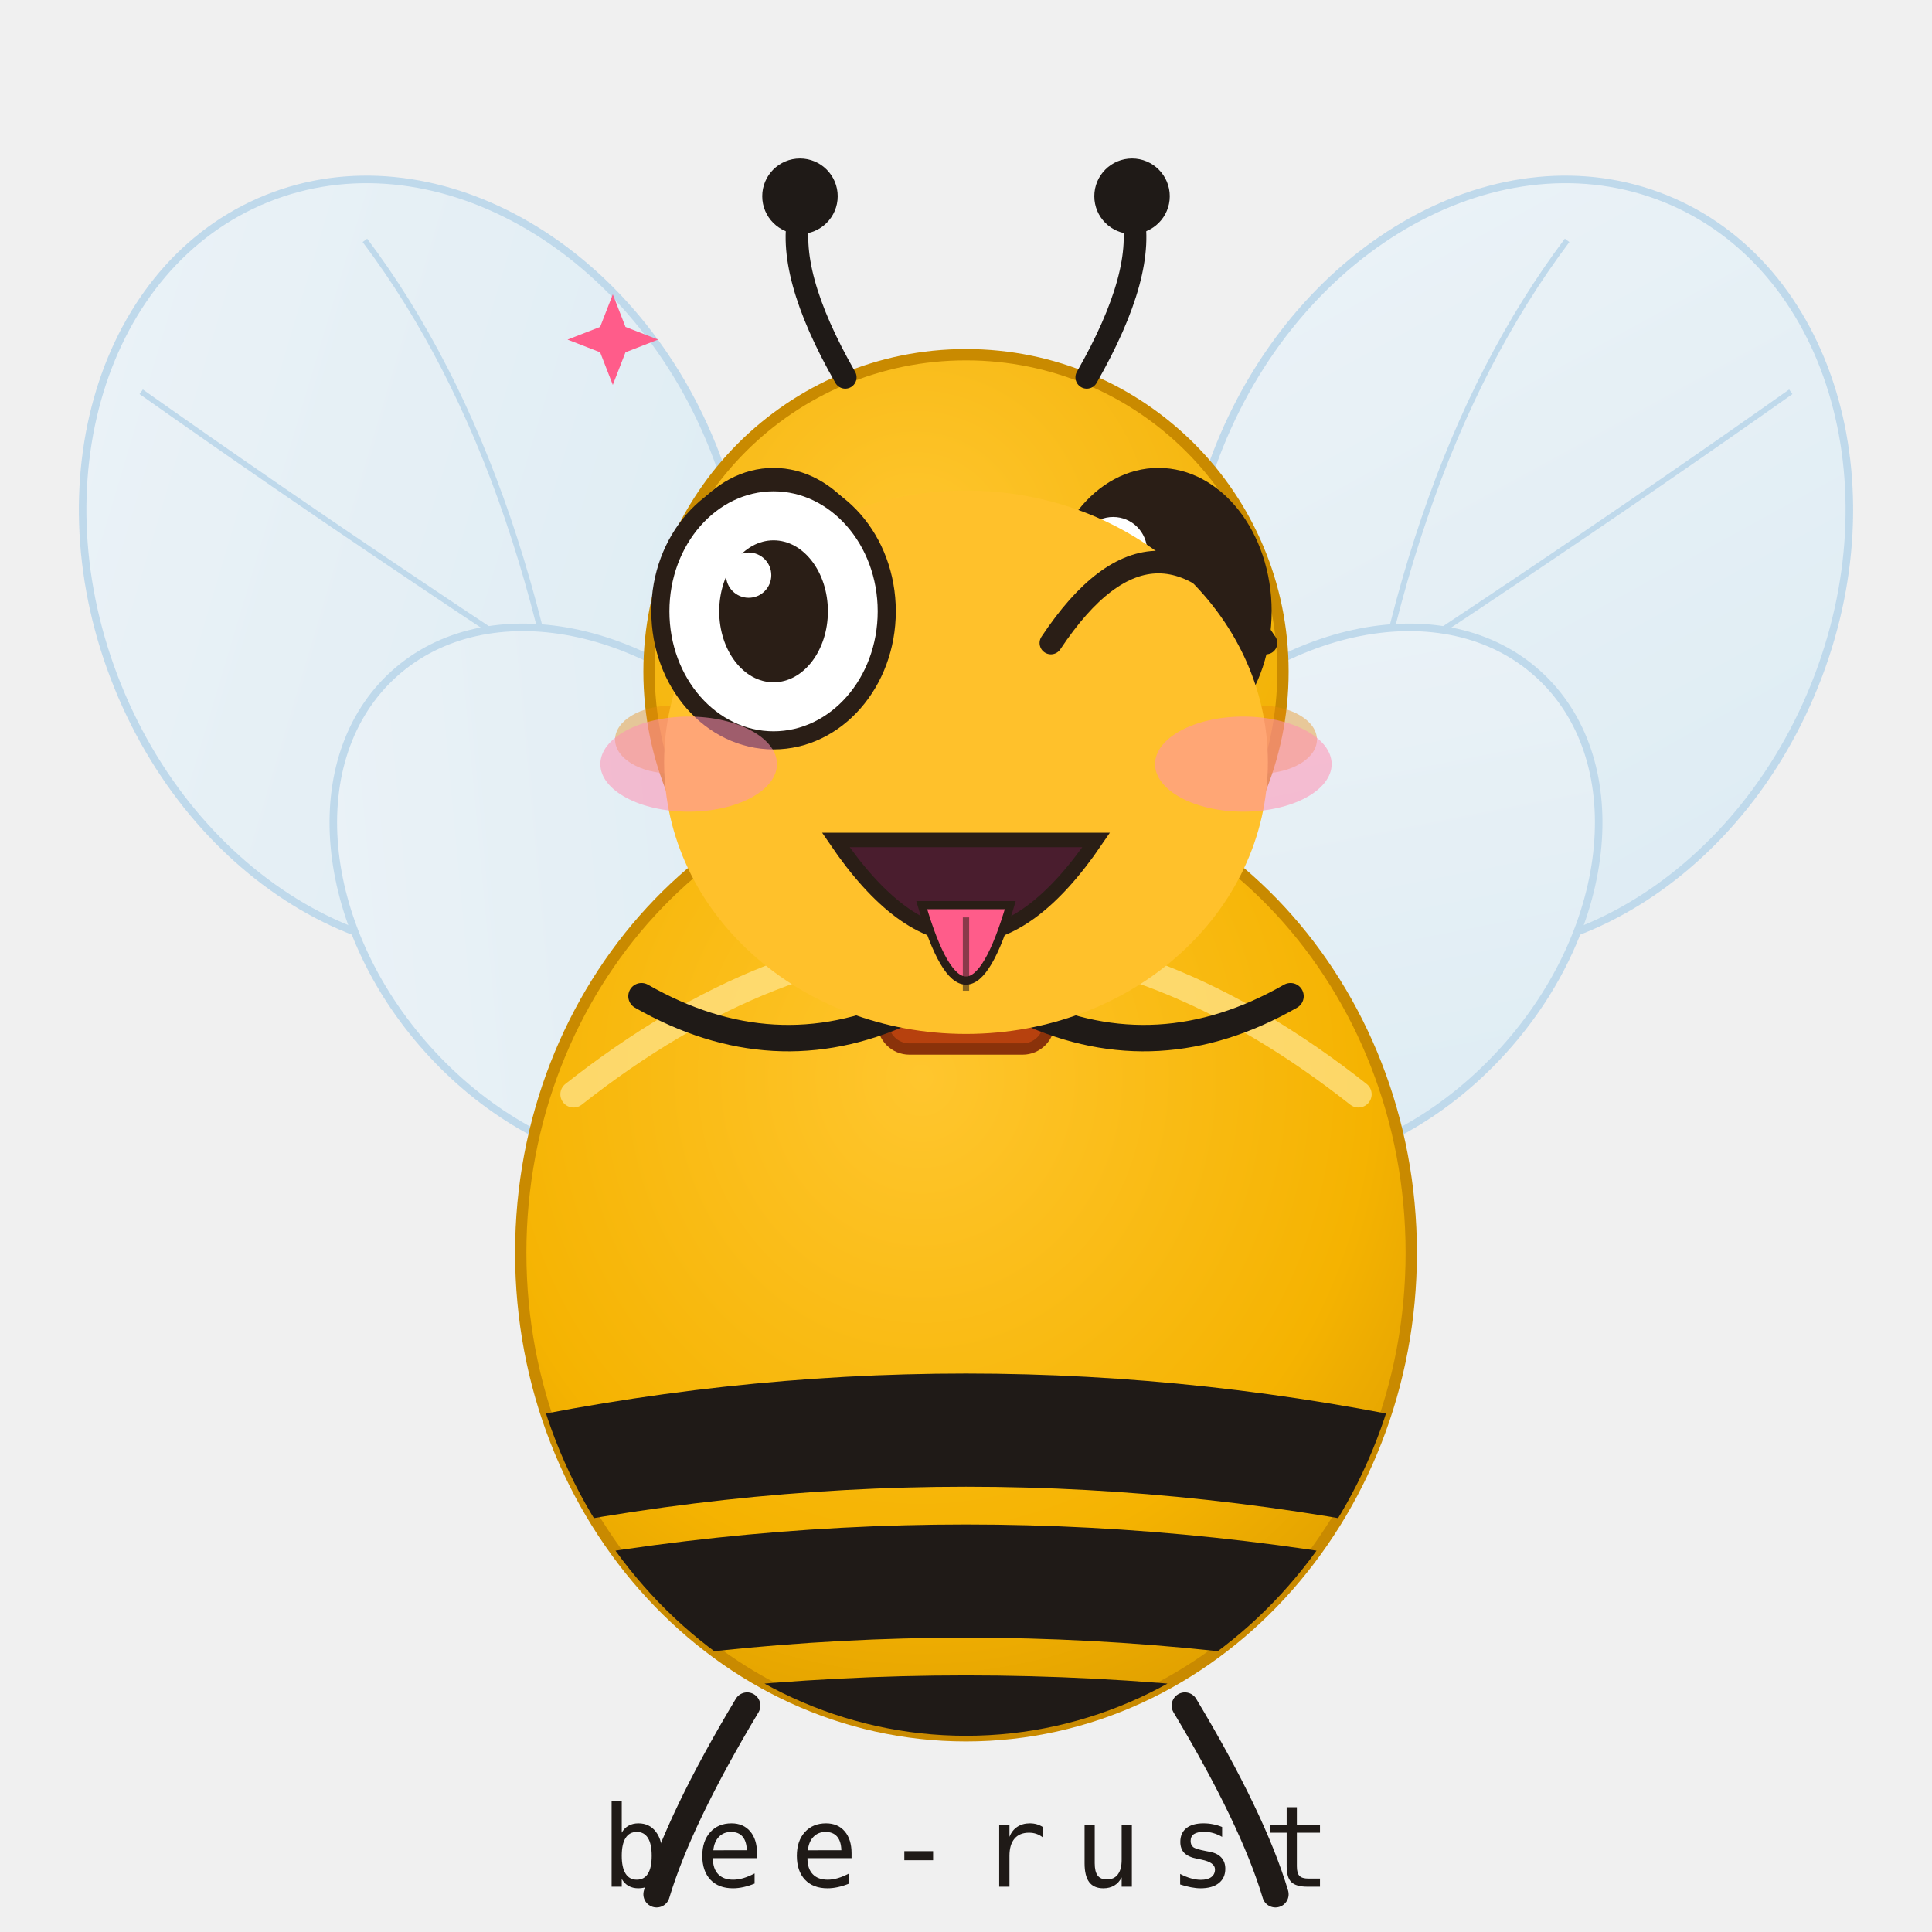
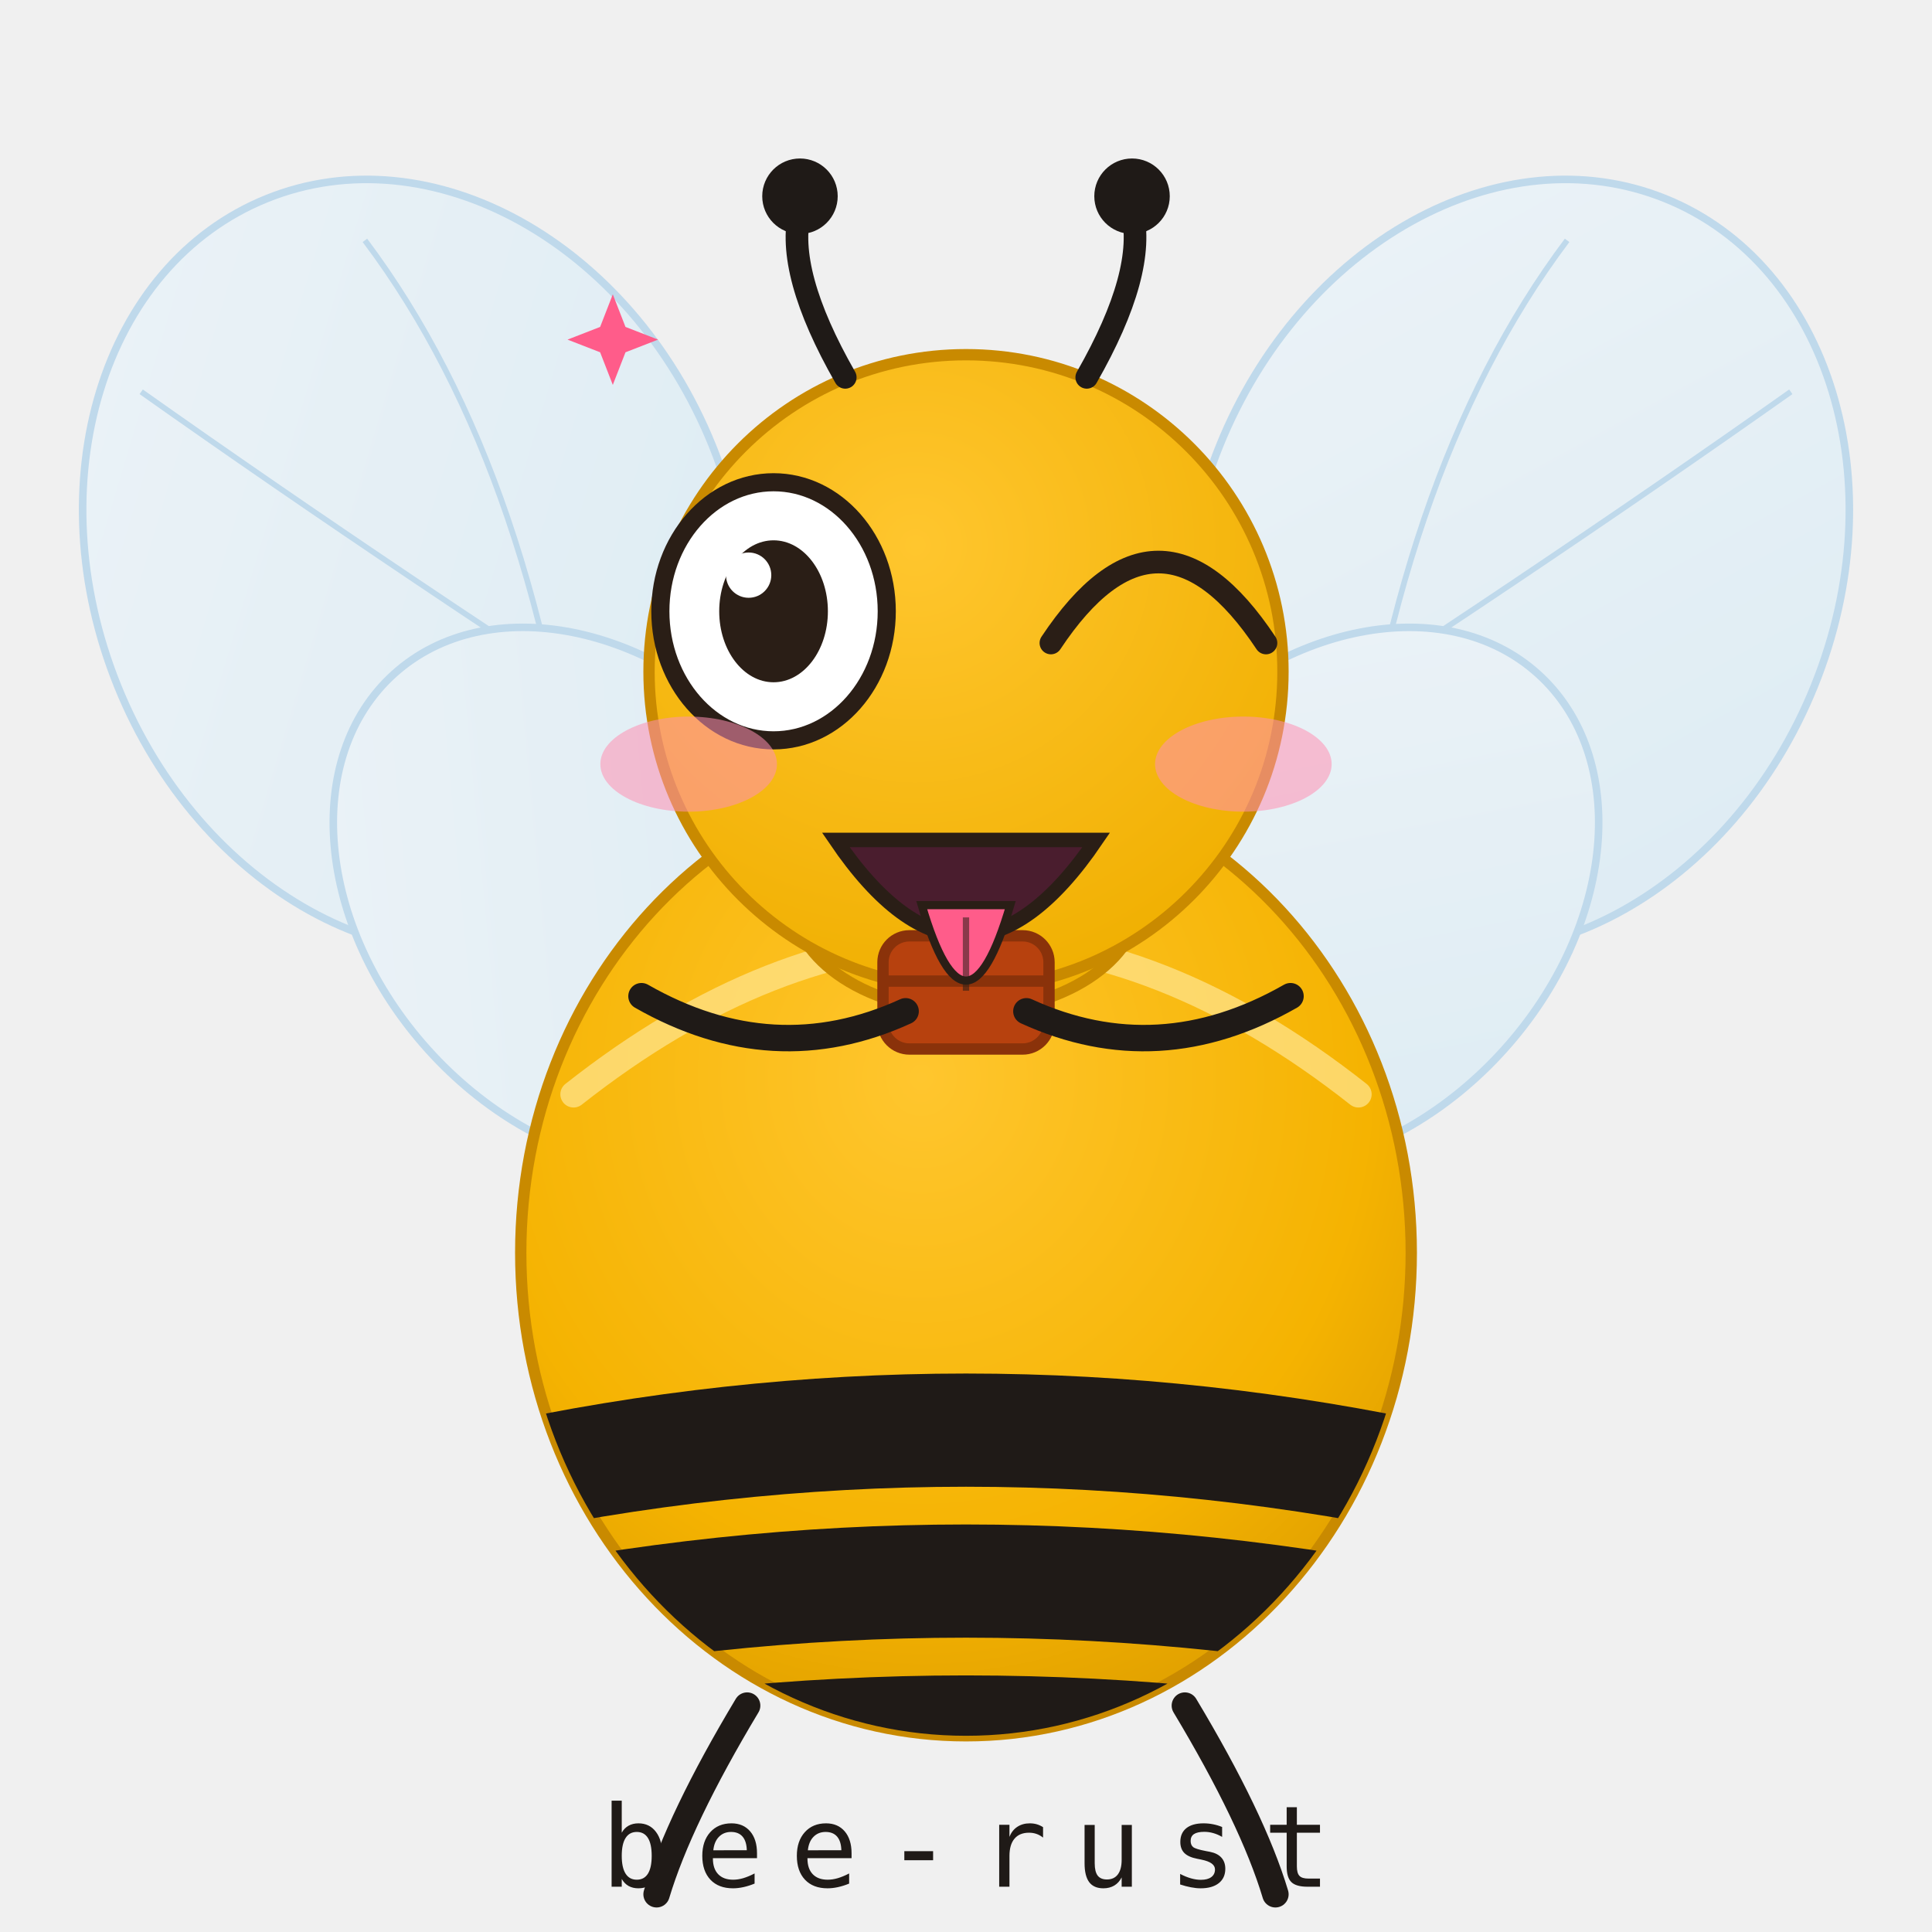
<svg xmlns="http://www.w3.org/2000/svg" viewBox="0 0 512 512" width="512" height="512" role="img" aria-label="Rusty · 吐舌头 Tongue Out">
  <style>
.ex-motion { animation: ex-sway 2.0s ease-in-out infinite; transform-box: fill-box; transform-origin: 50% 50%; }
.ex-anim-tear { animation: ex-tear 1.8s ease-in infinite; transform-box: fill-box; transform-origin: center; }
.ex-anim-sweat { animation: ex-tear 1.5s ease-in infinite; transform-box: fill-box; transform-origin: center; }
.ex-anim-heart { animation: ex-heart 2.2s ease-out infinite; transform-box: fill-box; transform-origin: center; }
.ex-anim-spark { animation: ex-spark 1.9s ease-in-out infinite; transform-box: fill-box; transform-origin: center; }
.ex-anim-rain { animation: ex-rain 1.4s linear infinite; transform-box: fill-box; transform-origin: center; }
.ex-anim-confetti { animation: ex-confetti 2.4s linear infinite; transform-box: fill-box; transform-origin: center; }
.ex-anim-pulse { animation: ex-pulse 1.6s ease-in-out infinite; transform-box: fill-box; transform-origin: center; }
.ex-anim-knock { animation: ex-knock 0.55s ease-in-out infinite; transform-box: fill-box; transform-origin: center; }
.ex-anim-knockline { animation: ex-knockline 0.55s ease-out infinite; transform-box: fill-box; transform-origin: center; }
.ex-anim-palm { animation: ex-palm 0.9s ease-in-out infinite; transform-box: fill-box; transform-origin: center; }
.ex-anim-steam { animation: ex-steam 1.8s ease-out infinite; transform-box: fill-box; transform-origin: center; }
.ex-anim-shock { animation: ex-shock 0.5s ease-in-out infinite; transform-box: fill-box; transform-origin: center; }
.ex-anim-please { animation: ex-please 1.4s ease-in-out infinite; transform-box: fill-box; transform-origin: center; }
.ex-anim-drift { animation: ex-drift 4.5s ease-in-out infinite; transform-box: fill-box; transform-origin: center; }
@keyframes ex-sway { 0%,100% { transform: rotate(0deg); } 50% { transform: rotate(3deg); } }
@keyframes ex-tear { 0% { transform: translateY(0); opacity: 0; } 18% { opacity: 1; } 100% { transform: translateY(33px); opacity: 0; } }
@keyframes ex-heart { 0% { transform: translateY(0) scale(.65); opacity: 0; } 20% { opacity: 1; } 100% { transform: translateY(-54px) scale(1.15); opacity: 0; } }
@keyframes ex-spark { 0%,100% { transform: scale(.6) rotate(0deg); opacity: .3; } 50% { transform: scale(1.15) rotate(25deg); opacity: 1; } }
@keyframes ex-rain { 0% { transform: translateY(0); opacity: 0; } 20% { opacity: 1; } 100% { transform: translateY(36px); opacity: 0; } }
@keyframes ex-confetti { 0% { transform: translateY(-10.5px) rotate(0deg); opacity: 1; } 100% { transform: translateY(48px) rotate(200deg); opacity: 0; } }
@keyframes ex-pulse { 0%,100% { transform: scale(1); opacity: .35; } 50% { transform: scale(1.18); opacity: .7; } }
@keyframes ex-knock { 0%,100% { transform: translateX(13.5px); } 35% { transform: translateX(0); } }
@keyframes ex-knockline { 0%,100% { transform: scaleX(.6); opacity: .35; } 35% { transform: scaleX(1); opacity: 1; } }
@keyframes ex-palm { 0%,100% { transform: translateY(0) rotate(0deg); } 50% { transform: translateY(-3.6px) rotate(-4deg); } }
@keyframes ex-steam { 0% { transform: translateY(0); opacity: .7; } 100% { transform: translateY(-27px); opacity: 0; } }
@keyframes ex-shock { 0%,100% { transform: scaleX(.7); opacity: .4; } 50% { transform: scaleX(1.25); opacity: 1; } }
@keyframes ex-please { 0%,100% { transform: translateY(0); } 50% { transform: translateY(-5.4px); } }
@keyframes ex-drift { 0%,100% { transform: translateY(0); } 50% { transform: translateY(-6px); } }
@media (prefers-reduced-motion: reduce) {
  .ex-motion, [class*="ex-anim-"] { animation: none !important; }
}
</style>
  <g class="ex-motion ex-tongue">
    <g class="ex-base">
      <defs>
        <radialGradient id="bellyGrad" cx="45%" cy="32%" r="72%">
          <stop offset="0%" stop-color="#FFC62E" />
          <stop offset="70%" stop-color="#F5B301">
        
      </stop>
          <stop offset="100%" stop-color="#DE9E00" />
        </radialGradient>
        <radialGradient id="headGrad" cx="42%" cy="30%" r="75%">
          <stop offset="0%" stop-color="#FFC62E" />
          <stop offset="100%" stop-color="#F0AF00" />
        </radialGradient>
        <linearGradient id="wingGrad" x1="0" y1="0" x2="1" y2="1">
          <stop offset="0%" stop-color="#EAF5FC" />
          <stop offset="100%" stop-color="#CFE8F5" />
        </linearGradient>
        <clipPath id="bellyClip">
          <ellipse cx="256" cy="332" rx="118" ry="128" />
        </clipPath>
      </defs>
      <g>
        <g fill="url(#wingGrad)" stroke="#9FC9E8" stroke-width="2" opacity="0.6">
          <g>
            <ellipse cx="110" cy="150" rx="85" ry="105" transform="rotate(-22 110 150)" />
            <path d="M60 80 Q105 150 165 235" fill="none" stroke-width="1.5" transform="rotate(-22 110 150)" />
            <path d="M130 65 Q150 140 120 245" fill="none" stroke-width="1.5" transform="rotate(-22 110 150)" />
          </g>
          <g>
            <ellipse cx="402" cy="150" rx="85" ry="105" transform="rotate(22 402 150)" />
            <path d="M452 80 Q407 150 347 235" fill="none" stroke-width="1.5" transform="rotate(22 402 150)" />
            <path d="M382 65 Q362 140 392 245" fill="none" stroke-width="1.5" transform="rotate(22 402 150)" />
          </g>
          <g>
            <ellipse cx="158" cy="238" rx="60" ry="80" transform="rotate(-42 158 238)" />
          </g>
          <g>
            <ellipse cx="354" cy="238" rx="60" ry="80" transform="rotate(42 354 238)" />
          </g>
        </g>
        <g stroke="#1F1A17" stroke-width="7" stroke-linecap="round" fill="none">
          <path d="M198 452 Q180 482 174 502" />
          <path d="M314 452 Q332 482 338 502" />
        </g>
        <g>
          <ellipse cx="256" cy="332" rx="118" ry="128" fill="url(#bellyGrad)" stroke="#C98A00" stroke-width="3" />
          <path d="M152 290 Q256 208 360 290" fill="none" stroke="#FFE38A" stroke-width="7" stroke-linecap="round" opacity="0.75">
      
    </path>
          <g clip-path="url(#bellyClip)">
            <path d="M128 378 Q256 350 384 378 L384 408 Q256 380 128 408 Z" fill="#1F1A17" />
            <path d="M124 418 Q256 390 388 418 L388 448 Q256 420 124 448 Z" fill="#1F1A17" />
            <path d="M120 458 Q256 430 392 458 L392 486 Q256 460 120 486 Z" fill="#1F1A17" />
          </g>
        </g>
        <ellipse cx="256" cy="238" rx="46" ry="30" fill="url(#headGrad)" stroke="#C98A00" stroke-width="3" />
        <circle cx="256" cy="178" r="84" fill="url(#headGrad)" stroke="#C98A00" stroke-width="3" />
        <g stroke="#1F1A17" stroke-width="6" stroke-linecap="round" fill="#1F1A17">
          <path d="M224 100 Q208 72 212 56" fill="none" />
          <circle cx="212" cy="52" r="7" />
          <path d="M288 100 Q304 72 300 56" fill="none" />
          <circle cx="300" cy="52" r="7" />
        </g>
-         <ellipse cx="205" cy="162" rx="30" ry="38" fill="#2A1E16" />
-         <ellipse cx="307" cy="162" rx="30" ry="38" fill="#2A1E16" />
-         <circle cx="193" cy="146" r="9" fill="#FFFFFF" />
-         <circle cx="295" cy="146" r="9" fill="#FFFFFF" />
-         <circle cx="191" cy="143" r="3.5" fill="#FFFFFF" />
-         <path d="M244 216 Q256 228 268 216" fill="none" stroke="#1F1A17" stroke-width="5" stroke-linecap="round" />
-         <ellipse cx="178" cy="196" rx="15" ry="9" fill="#E8890C" opacity="0.4" />
-         <ellipse cx="334" cy="196" rx="15" ry="9" fill="#E8890C" opacity="0.4" />
        <g>
          <rect x="234" y="248" width="44" height="30" rx="7" fill="#B7410E" stroke="#8A320A" stroke-width="3" />
          <path d="M234 260 L278 260" stroke="#8A320A" stroke-width="3" />
          <rect x="252" y="252" width="8" height="6" rx="2" fill="#E8890C" />
          <path d="M170 264 Q205 284 240 268" fill="none" stroke="#1F1A17" stroke-width="7" stroke-linecap="round" />
          <path d="M342 264 Q307 284 272 268" fill="none" stroke="#1F1A17" stroke-width="7" stroke-linecap="round" />
        </g>
        <text x="256" y="500" text-anchor="middle" font-family="ui-monospace,SFMono-Regular,Menlo,monospace" font-size="30" letter-spacing="7" fill="#1F1A17">bee-rust</text>
      </g>
    </g>
    <g class="ex-face">
-       <ellipse cx="256" cy="202" rx="80" ry="72" fill="#FFC12B" />
      <ellipse cx="205" cy="162" rx="30" ry="34.2" fill="#FFFFFF" stroke="#2A1E16" stroke-width="4.8" />
      <ellipse cx="205" cy="162" rx="14.4" ry="18.81" fill="#2A1E16" />
      <circle cx="198.4" cy="152.42" r="6" fill="#FFFFFF" />
      <path d="M 278.5,170.4 Q 307,127.5 335.5,170.4" fill="none" stroke="#2A1E16" stroke-width="6" stroke-linecap="round" />
      <path d="M 221.5,222.6 Q 256,273.36 290.5,222.6 Z" fill="#4A1D2E" stroke="#2A1E16" stroke-width="3.84" />
      <path d="M 244.27,239.88 Q 256,279.84 267.73,239.88 Z" fill="#FF5C8A" stroke="#2A1E16" stroke-width="2.16" />
      <path d="M 256,243.12 L 256,262.56" stroke="#2A1E16" stroke-width="1.68" opacity=".55" />
      <ellipse cx="182.5" cy="202.5" rx="23.4" ry="12.6" fill="#FF8FB3" opacity="0.55" />
      <ellipse cx="329.5" cy="202.5" rx="23.4" ry="12.6" fill="#FF8FB3" opacity="0.55" />
      <path class="ex-anim-spark" style="animation-delay:0.2s" d="M 162.4,78 L 165.76,86.64 L 174.4,90 L 165.76,93.36 L 162.4,102 L 159.04,93.36 L 150.4,90 L 159.04,86.64 Z" fill="#FF5C8A" />
    </g>
  </g>
</svg>
